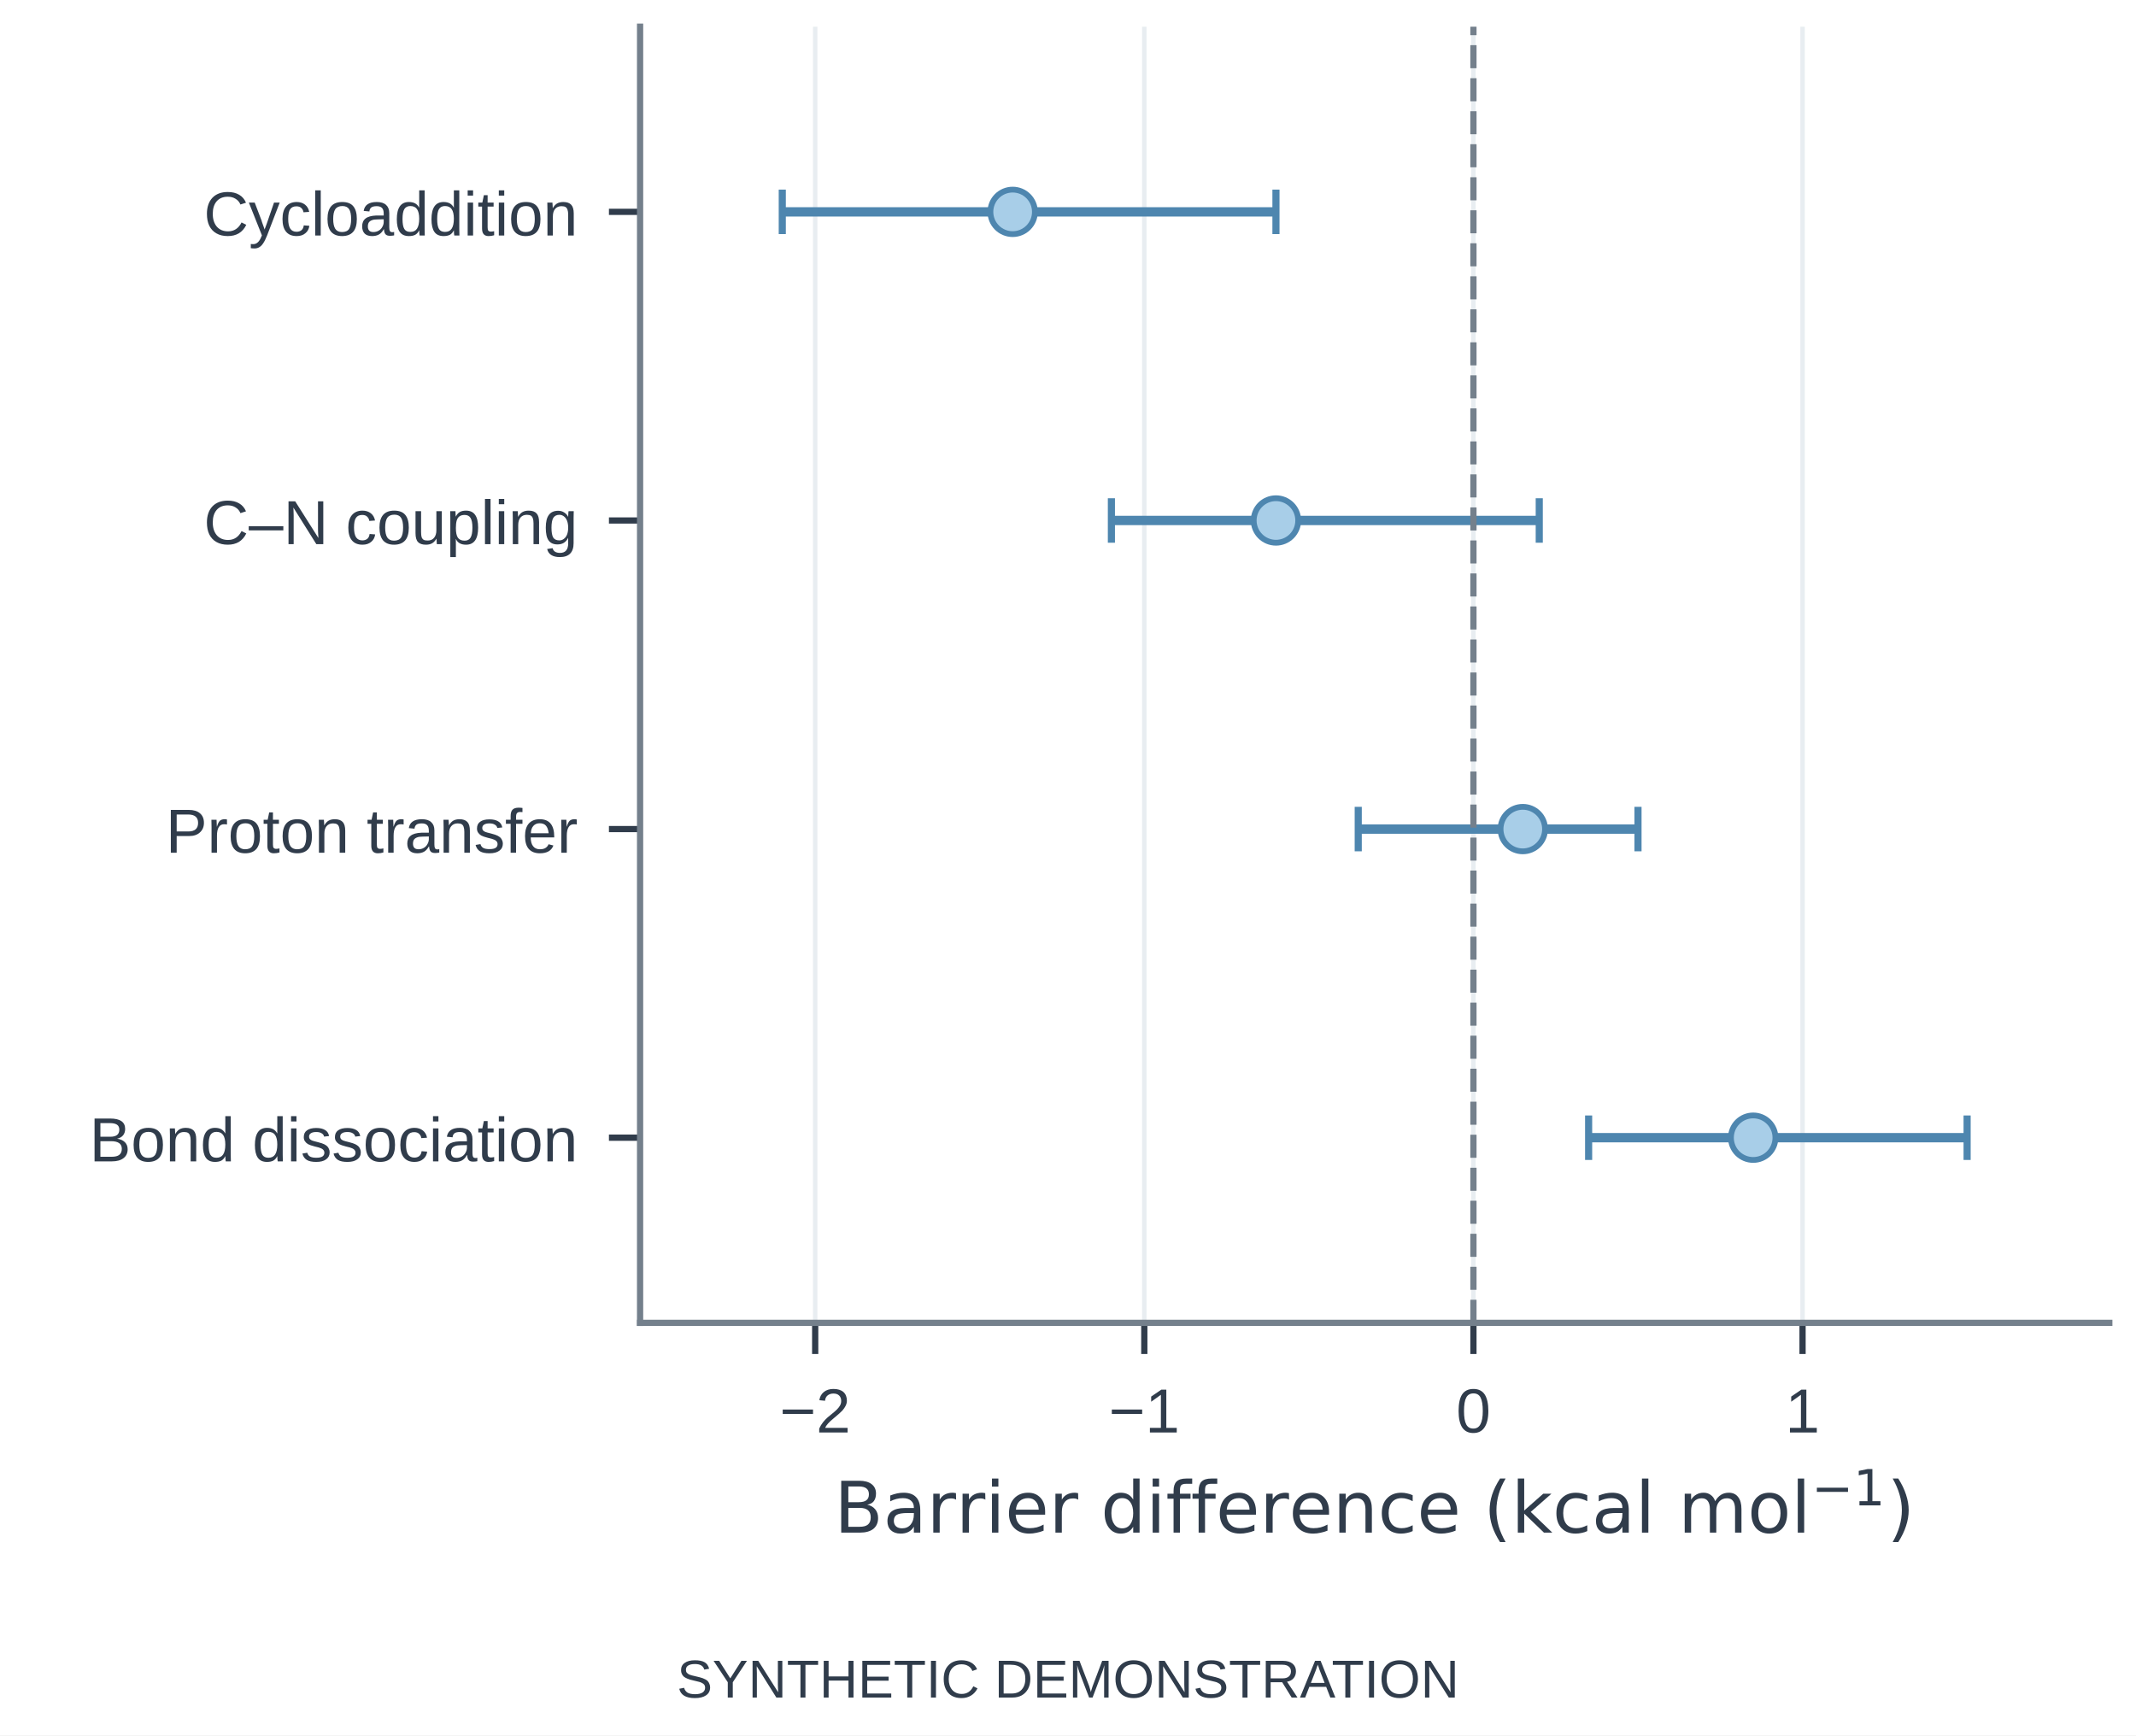
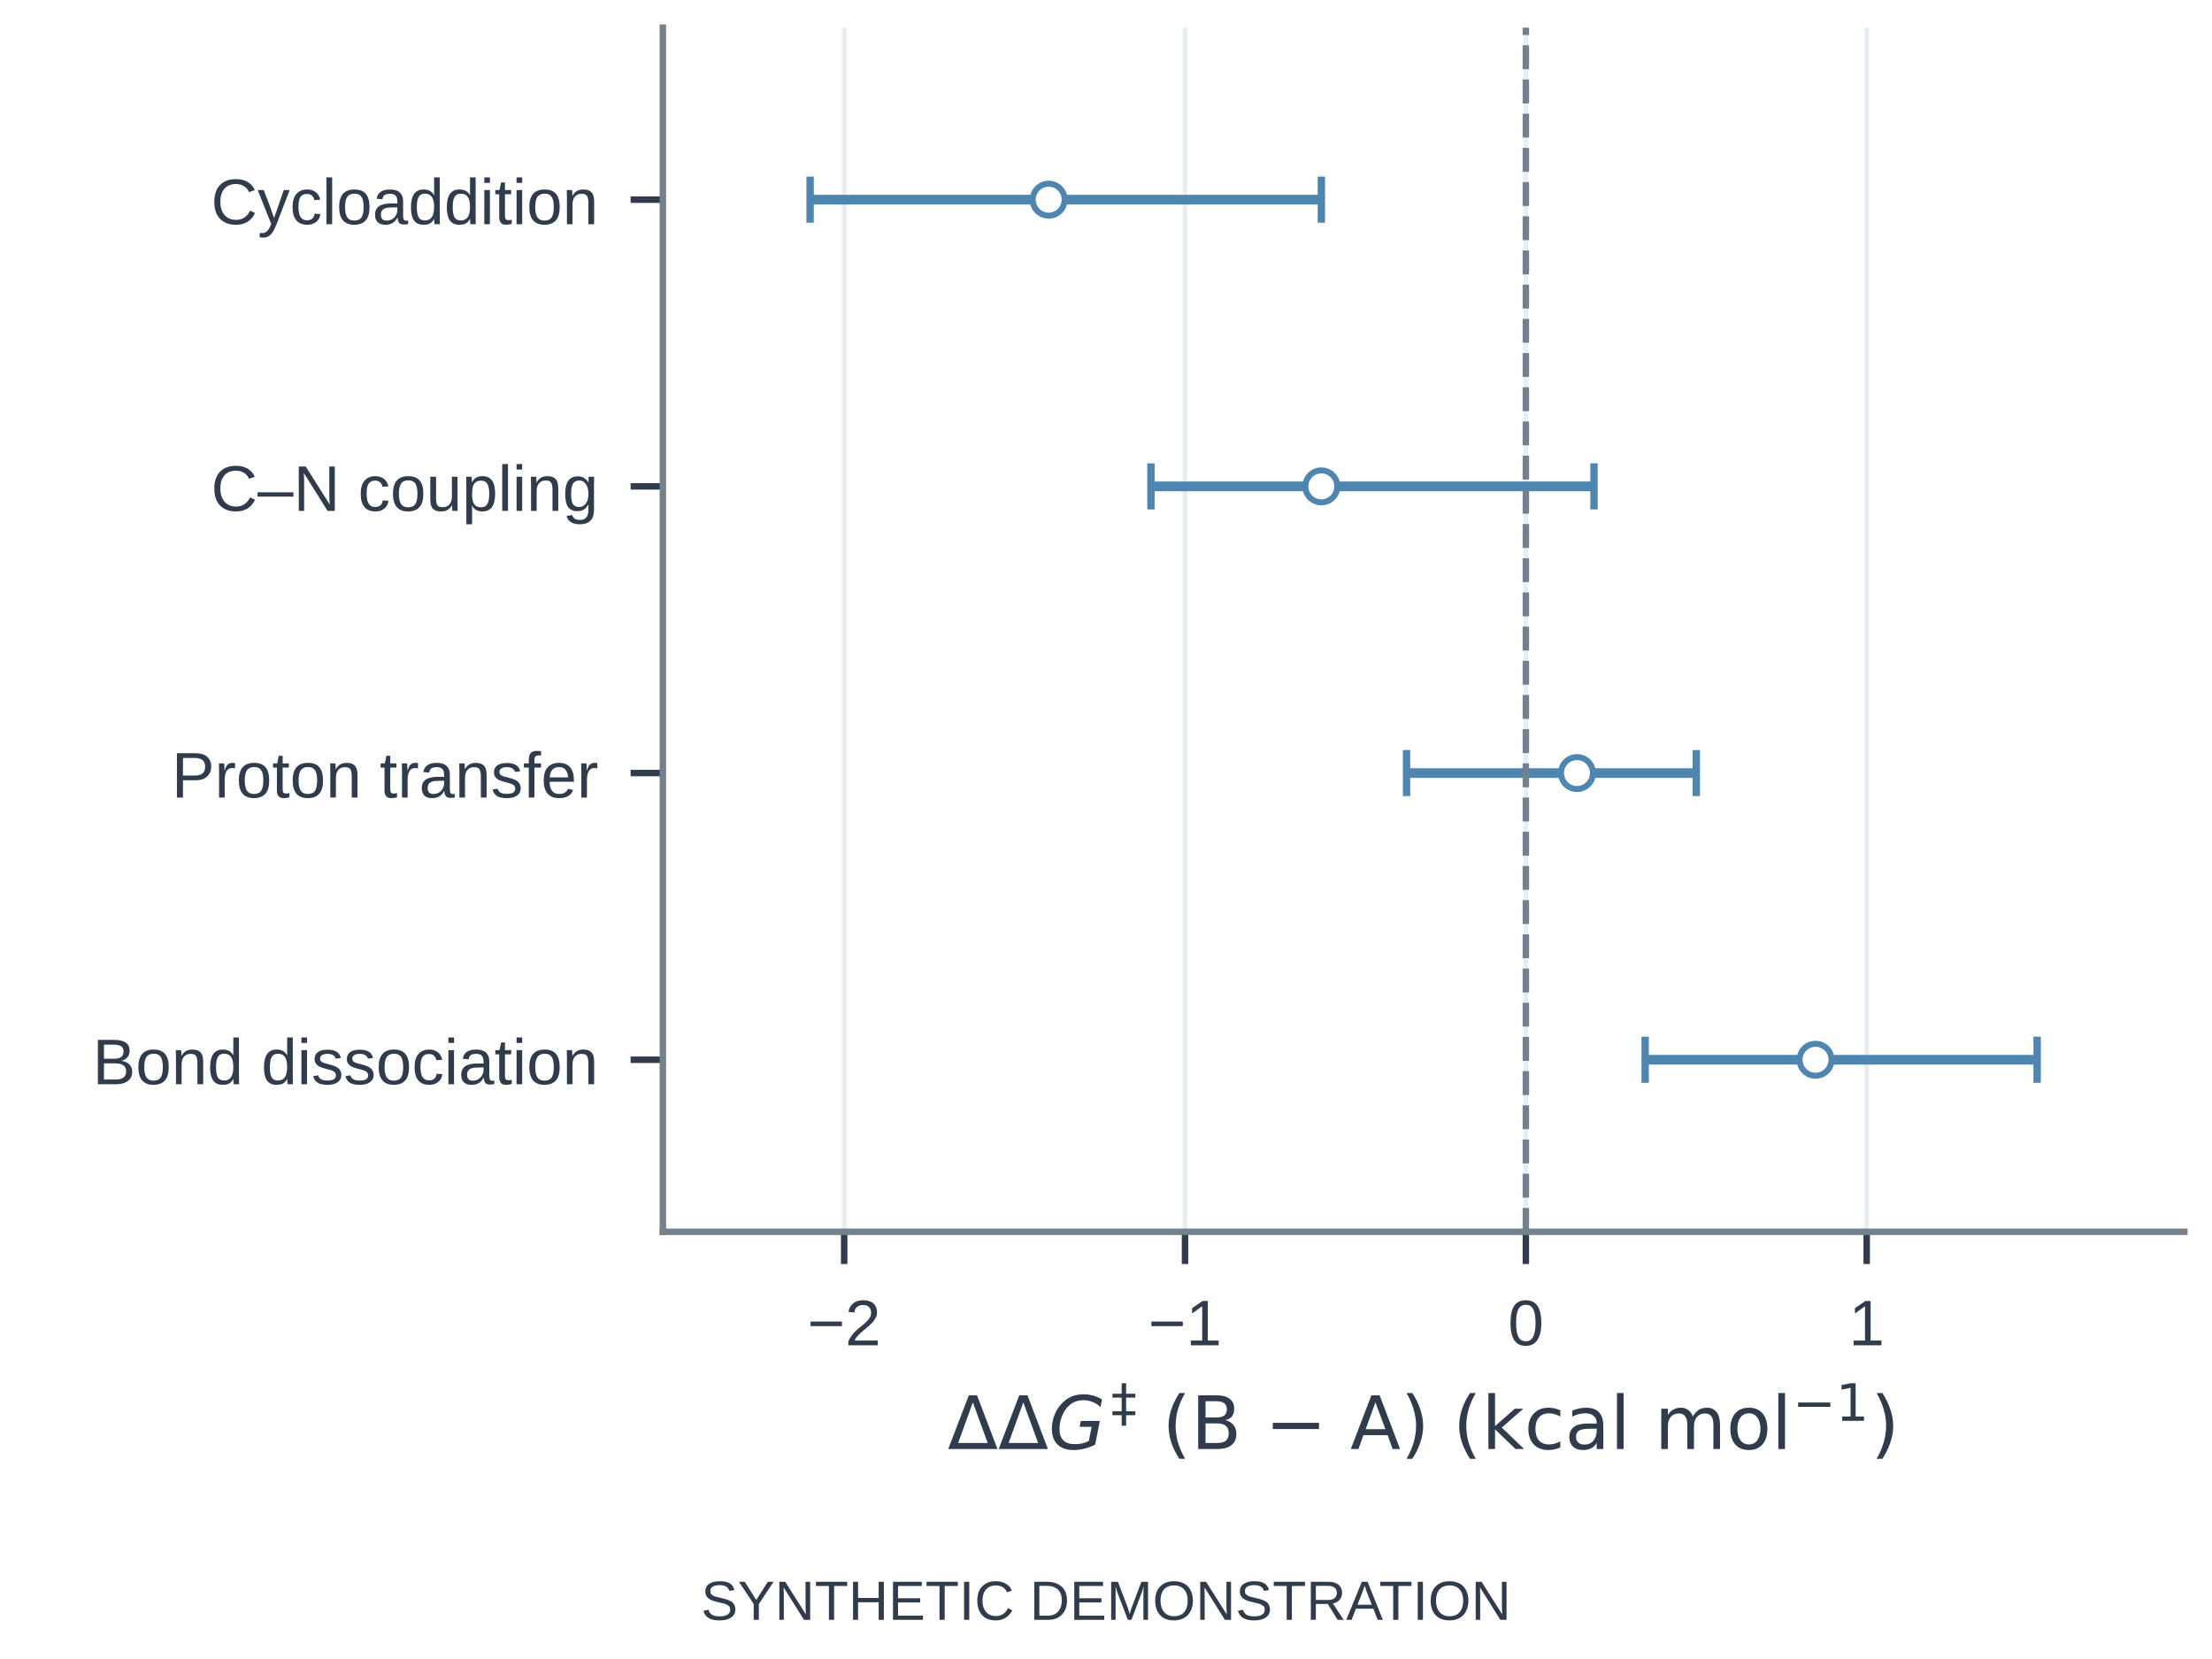
- <svg xmlns="http://www.w3.org/2000/svg" xmlns:xlink="http://www.w3.org/1999/xlink" width="240pt" height="195pt" viewBox="0 0 240 195" version="1.1">
+ <svg xmlns="http://www.w3.org/2000/svg" xmlns:xlink="http://www.w3.org/1999/xlink" width="240pt" height="180pt" viewBox="0 0 240 180" version="1.1">
  <defs>
    <style type="text/css">*{stroke-linejoin: round; stroke-linecap: butt}</style>
  </defs>
  <g id="figure_1">
    <g id="patch_1">
-       <path d="M 0 195  L 240 195  L 240 0  L 0 0  z " style="fill: #ffffff" />
+       <path d="M 0 180  L 240 180  L 240 0  L 0 0  z " style="fill: #ffffff" />
    </g>
    <g id="axes_1">
      <g id="patch_2">
-         <path d="M 71.92 148.647  L 237 148.647  L 237 3  L 71.92 3  z " style="fill: #ffffff" />
+         <path d="M 71.92 133.647  L 237 133.647  L 237 3  L 71.92 3  z " style="fill: #ffffff" />
      </g>
      <g id="matplotlib.axis_1">
        <g id="xtick_1">
          <g id="line2d_1">
-             <path d="M 91.594 148.647  L 91.594 3  " clip-path="url(#p8800067004)" style="fill: none; stroke: #dce3e9; stroke-opacity: 0.65; stroke-width: 0.5; stroke-linecap: square" />
+             <path d="M 91.594 133.647  L 91.594 3  " clip-path="url(#p9f18008e6b)" style="fill: none; stroke: #dce3e9; stroke-opacity: 0.65; stroke-width: 0.5; stroke-linecap: square" />
          </g>
          <g id="line2d_2">
            <defs>
-               <path id="m07ae8c0c06" d="M 0 0  L 0 3.5  " style="stroke: #303c4b; stroke-width: 0.7" />
+               <path id="mfd7e744a43" d="M 0 0  L 0 3.5  " style="stroke: #303c4b; stroke-width: 0.7" />
            </defs>
            <g>
-               <use xlink:href="#m07ae8c0c06" x="91.594" y="148.647" style="fill: #303c4b; stroke: #303c4b; stroke-width: 0.7" />
+               <use xlink:href="#mfd7e744a43" x="91.594" y="133.647" style="fill: #303c4b; stroke: #303c4b; stroke-width: 0.7" />
            </g>
          </g>
          <g id="text_1">
-             <text style="font-size: 7px; font-family: 'Liberation Sans', 'DejaVu Sans', 'Arial', 'Helvetica', sans-serif; text-anchor: middle; fill: #303c4b" x="91.594" y="160.966" transform="rotate(-0 91.59369 160.9662)">−2</text>
+             <text style="font-size: 7px; font-family: 'Liberation Sans', 'DejaVu Sans', 'Arial', 'Helvetica', sans-serif; text-anchor: middle; fill: #303c4b" x="91.594" y="145.966" transform="rotate(-0 91.59369 145.9662)">−2</text>
          </g>
        </g>
        <g id="xtick_2">
          <g id="line2d_3">
-             <path d="M 128.574 148.647  L 128.574 3  " clip-path="url(#p8800067004)" style="fill: none; stroke: #dce3e9; stroke-opacity: 0.65; stroke-width: 0.5; stroke-linecap: square" />
+             <path d="M 128.574 133.647  L 128.574 3  " clip-path="url(#p9f18008e6b)" style="fill: none; stroke: #dce3e9; stroke-opacity: 0.65; stroke-width: 0.5; stroke-linecap: square" />
          </g>
          <g id="line2d_4">
            <g>
-               <use xlink:href="#m07ae8c0c06" x="128.574" y="148.647" style="fill: #303c4b; stroke: #303c4b; stroke-width: 0.7" />
+               <use xlink:href="#mfd7e744a43" x="128.574" y="133.647" style="fill: #303c4b; stroke: #303c4b; stroke-width: 0.7" />
            </g>
          </g>
          <g id="text_2">
-             <text style="font-size: 7px; font-family: 'Liberation Sans', 'DejaVu Sans', 'Arial', 'Helvetica', sans-serif; text-anchor: middle; fill: #303c4b" x="128.574" y="160.966" transform="rotate(-0 128.5739 160.9662)">−1</text>
+             <text style="font-size: 7px; font-family: 'Liberation Sans', 'DejaVu Sans', 'Arial', 'Helvetica', sans-serif; text-anchor: middle; fill: #303c4b" x="128.574" y="145.966" transform="rotate(-0 128.5739 145.9662)">−1</text>
          </g>
        </g>
        <g id="xtick_3">
          <g id="line2d_5">
-             <path d="M 165.554 148.647  L 165.554 3  " clip-path="url(#p8800067004)" style="fill: none; stroke: #dce3e9; stroke-opacity: 0.65; stroke-width: 0.5; stroke-linecap: square" />
+             <path d="M 165.554 133.647  L 165.554 3  " clip-path="url(#p9f18008e6b)" style="fill: none; stroke: #dce3e9; stroke-opacity: 0.65; stroke-width: 0.5; stroke-linecap: square" />
          </g>
          <g id="line2d_6">
            <g>
-               <use xlink:href="#m07ae8c0c06" x="165.554" y="148.647" style="fill: #303c4b; stroke: #303c4b; stroke-width: 0.7" />
+               <use xlink:href="#mfd7e744a43" x="165.554" y="133.647" style="fill: #303c4b; stroke: #303c4b; stroke-width: 0.7" />
            </g>
          </g>
          <g id="text_3">
-             <text style="font-size: 7px; font-family: 'Liberation Sans', 'DejaVu Sans', 'Arial', 'Helvetica', sans-serif; text-anchor: middle; fill: #303c4b" x="165.554" y="160.966" transform="rotate(-0 165.5541 160.9662)">0</text>
+             <text style="font-size: 7px; font-family: 'Liberation Sans', 'DejaVu Sans', 'Arial', 'Helvetica', sans-serif; text-anchor: middle; fill: #303c4b" x="165.554" y="145.966" transform="rotate(-0 165.5541 145.9662)">0</text>
          </g>
        </g>
        <g id="xtick_4">
          <g id="line2d_7">
-             <path d="M 202.534 148.647  L 202.534 3  " clip-path="url(#p8800067004)" style="fill: none; stroke: #dce3e9; stroke-opacity: 0.65; stroke-width: 0.5; stroke-linecap: square" />
+             <path d="M 202.534 133.647  L 202.534 3  " clip-path="url(#p9f18008e6b)" style="fill: none; stroke: #dce3e9; stroke-opacity: 0.65; stroke-width: 0.5; stroke-linecap: square" />
          </g>
          <g id="line2d_8">
            <g>
-               <use xlink:href="#m07ae8c0c06" x="202.534" y="148.647" style="fill: #303c4b; stroke: #303c4b; stroke-width: 0.7" />
+               <use xlink:href="#mfd7e744a43" x="202.534" y="133.647" style="fill: #303c4b; stroke: #303c4b; stroke-width: 0.7" />
            </g>
          </g>
          <g id="text_4">
-             <text style="font-size: 7px; font-family: 'Liberation Sans', 'DejaVu Sans', 'Arial', 'Helvetica', sans-serif; text-anchor: middle; fill: #303c4b" x="202.534" y="160.966" transform="rotate(-0 202.5342 160.9662)">1</text>
+             <text style="font-size: 7px; font-family: 'Liberation Sans', 'DejaVu Sans', 'Arial', 'Helvetica', sans-serif; text-anchor: middle; fill: #303c4b" x="202.534" y="145.966" transform="rotate(-0 202.5342 145.9662)">1</text>
          </g>
        </g>
        <g id="text_5">
-           <g style="fill: #303c4b" transform="translate(93.74 173.0782)">
+           <g style="fill: #303c4b" transform="translate(102.82 158.0782)">
            <text>
-               <tspan x="0" y="-0.858" style="font-size: 8px; font-family: 'DejaVu Sans'; fill: #303c4b">B</tspan>
-               <tspan x="5.488" y="-0.858" style="font-size: 8px; font-family: 'DejaVu Sans'; fill: #303c4b">a</tspan>
-               <tspan x="10.391" y="-0.858" style="font-size: 8px; font-family: 'DejaVu Sans'; fill: #303c4b">r</tspan>
-               <tspan x="13.68" y="-0.858" style="font-size: 8px; font-family: 'DejaVu Sans'; fill: #303c4b">r</tspan>
-               <tspan x="16.969" y="-0.858" style="font-size: 8px; font-family: 'DejaVu Sans'; fill: #303c4b">i</tspan>
-               <tspan x="19.191" y="-0.858" style="font-size: 8px; font-family: 'DejaVu Sans'; fill: #303c4b">e</tspan>
-               <tspan x="24.113" y="-0.858" style="font-size: 8px; font-family: 'DejaVu Sans'; fill: #303c4b">r</tspan>
-               <tspan x="27.402" y="-0.858" style="font-size: 8px; font-family: 'DejaVu Sans'; fill: #303c4b"> </tspan>
-               <tspan x="29.945" y="-0.858" style="font-size: 8px; font-family: 'DejaVu Sans'; fill: #303c4b">d</tspan>
-               <tspan x="35.023" y="-0.858" style="font-size: 8px; font-family: 'DejaVu Sans'; fill: #303c4b">i</tspan>
-               <tspan x="37.246" y="-0.858" style="font-size: 8px; font-family: 'DejaVu Sans'; fill: #303c4b">f</tspan>
-               <tspan x="40.062" y="-0.858" style="font-size: 8px; font-family: 'DejaVu Sans'; fill: #303c4b">f</tspan>
-               <tspan x="42.879" y="-0.858" style="font-size: 8px; font-family: 'DejaVu Sans'; fill: #303c4b">e</tspan>
-               <tspan x="47.801" y="-0.858" style="font-size: 8px; font-family: 'DejaVu Sans'; fill: #303c4b">r</tspan>
-               <tspan x="51.09" y="-0.858" style="font-size: 8px; font-family: 'DejaVu Sans'; fill: #303c4b">e</tspan>
-               <tspan x="56.012" y="-0.858" style="font-size: 8px; font-family: 'DejaVu Sans'; fill: #303c4b">n</tspan>
-               <tspan x="61.082" y="-0.858" style="font-size: 8px; font-family: 'DejaVu Sans'; fill: #303c4b">c</tspan>
-               <tspan x="65.48" y="-0.858" style="font-size: 8px; font-family: 'DejaVu Sans'; fill: #303c4b">e</tspan>
-               <tspan x="70.402" y="-0.858" style="font-size: 8px; font-family: 'DejaVu Sans'; fill: #303c4b"> </tspan>
-               <tspan x="72.945" y="-0.858" style="font-size: 8px; font-family: 'DejaVu Sans'; fill: #303c4b">(</tspan>
-               <tspan x="76.066" y="-0.858" style="font-size: 8px; font-family: 'DejaVu Sans'; fill: #303c4b">k</tspan>
-               <tspan x="80.699" y="-0.858" style="font-size: 8px; font-family: 'DejaVu Sans'; fill: #303c4b">c</tspan>
-               <tspan x="85.098" y="-0.858" style="font-size: 8px; font-family: 'DejaVu Sans'; fill: #303c4b">a</tspan>
-               <tspan x="90" y="-0.858" style="font-size: 8px; font-family: 'DejaVu Sans'; fill: #303c4b">l</tspan>
-               <tspan x="94.82" y="-0.858" style="font-size: 8px; font-family: 'DejaVu Sans'; fill: #303c4b">m</tspan>
-               <tspan x="102.613" y="-0.858" style="font-size: 8px; font-family: 'DejaVu Sans'; fill: #303c4b">o</tspan>
-               <tspan x="107.508" y="-0.858" style="font-size: 8px; font-family: 'DejaVu Sans'; fill: #303c4b">l</tspan>
-               <tspan x="118.281" y="-0.858" style="font-size: 8px; font-family: 'DejaVu Sans'; fill: #303c4b">)</tspan>
-               <tspan x="109.807" y="-3.92" style="font-size: 5.6px; font-family: 'DejaVu Sans'; fill: #303c4b">−</tspan>
-               <tspan x="114.499" y="-3.92" style="font-size: 5.6px; font-family: 'DejaVu Sans'; fill: #303c4b">1</tspan>
+               <tspan x="0" y="-0.858" style="font-size: 8px; font-family: 'DejaVu Sans'; fill: #303c4b">Δ</tspan>
+               <tspan x="5.473" y="-0.858" style="font-size: 8px; font-family: 'DejaVu Sans'; fill: #303c4b">Δ</tspan>
+               <tspan x="20.739" y="-0.858" style="font-size: 8px; font-family: 'DejaVu Sans'; fill: #303c4b"> </tspan>
+               <tspan x="23.282" y="-0.858" style="font-size: 8px; font-family: 'DejaVu Sans'; fill: #303c4b">(</tspan>
+               <tspan x="26.403" y="-0.858" style="font-size: 8px; font-family: 'DejaVu Sans'; fill: #303c4b">B</tspan>
+               <tspan x="31.892" y="-0.858" style="font-size: 8px; font-family: 'DejaVu Sans'; fill: #303c4b"> </tspan>
+               <tspan x="34.435" y="-0.858" style="font-size: 8px; font-family: 'DejaVu Sans'; fill: #303c4b">−</tspan>
+               <tspan x="41.138" y="-0.858" style="font-size: 8px; font-family: 'DejaVu Sans'; fill: #303c4b"> </tspan>
+               <tspan x="43.681" y="-0.858" style="font-size: 8px; font-family: 'DejaVu Sans'; fill: #303c4b">A</tspan>
+               <tspan x="49.153" y="-0.858" style="font-size: 8px; font-family: 'DejaVu Sans'; fill: #303c4b">)</tspan>
+               <tspan x="52.274" y="-0.858" style="font-size: 8px; font-family: 'DejaVu Sans'; fill: #303c4b"> </tspan>
+               <tspan x="54.817" y="-0.858" style="font-size: 8px; font-family: 'DejaVu Sans'; fill: #303c4b">(</tspan>
+               <tspan x="57.939" y="-0.858" style="font-size: 8px; font-family: 'DejaVu Sans'; fill: #303c4b">k</tspan>
+               <tspan x="62.571" y="-0.858" style="font-size: 8px; font-family: 'DejaVu Sans'; fill: #303c4b">c</tspan>
+               <tspan x="66.97" y="-0.858" style="font-size: 8px; font-family: 'DejaVu Sans'; fill: #303c4b">a</tspan>
+               <tspan x="71.872" y="-0.858" style="font-size: 8px; font-family: 'DejaVu Sans'; fill: #303c4b">l</tspan>
+               <tspan x="76.692" y="-0.858" style="font-size: 8px; font-family: 'DejaVu Sans'; fill: #303c4b">m</tspan>
+               <tspan x="84.485" y="-0.858" style="font-size: 8px; font-family: 'DejaVu Sans'; fill: #303c4b">o</tspan>
+               <tspan x="89.38" y="-0.858" style="font-size: 8px; font-family: 'DejaVu Sans'; fill: #303c4b">l</tspan>
+               <tspan x="100.153" y="-0.858" style="font-size: 8px; font-family: 'DejaVu Sans'; fill: #303c4b">)</tspan>
+               <tspan x="10.945" y="-0.858" style="font-style: oblique; font-size: 8px; font-family: 'DejaVu Sans'; fill: #303c4b">G</tspan>
+               <tspan x="17.721" y="-3.92" style="font-size: 5.6px; font-family: 'DejaVu Sans'; fill: #303c4b">‡</tspan>
+               <tspan x="91.679" y="-3.92" style="font-size: 5.6px; font-family: 'DejaVu Sans'; fill: #303c4b">−</tspan>
+               <tspan x="96.371" y="-3.92" style="font-size: 5.6px; font-family: 'DejaVu Sans'; fill: #303c4b">1</tspan>
            </text>
          </g>
        </g>
      </g>
      <g id="matplotlib.axis_2">
        <g id="ytick_1">
          <g id="line2d_9">
            <defs>
-               <path id="m233c5d35ff" d="M 0 0  L -3.5 0  " style="stroke: #303c4b; stroke-width: 0.7" />
+               <path id="mb6faf3d165" d="M 0 0  L -3.5 0  " style="stroke: #303c4b; stroke-width: 0.7" />
            </defs>
            <g>
-               <use xlink:href="#m233c5d35ff" x="71.92" y="23.807" style="fill: #303c4b; stroke: #303c4b; stroke-width: 0.7" />
+               <use xlink:href="#mb6faf3d165" x="71.92" y="21.664" style="fill: #303c4b; stroke: #303c4b; stroke-width: 0.7" />
            </g>
          </g>
          <g id="text_6">
-             <text style="font-size: 7px; font-family: 'Liberation Sans', 'DejaVu Sans', 'Arial', 'Helvetica', sans-serif; text-anchor: end; fill: #303c4b" x="64.92" y="26.466" transform="rotate(-0 64.92024 26.46641)">Cycloaddition</text>
+             <text style="font-size: 7px; font-family: 'Liberation Sans', 'DejaVu Sans', 'Arial', 'Helvetica', sans-serif; text-anchor: end; fill: #303c4b" x="64.92" y="24.324" transform="rotate(-0 64.92024 24.32356)">Cycloaddition</text>
          </g>
        </g>
        <g id="ytick_2">
          <g id="line2d_10">
            <g>
-               <use xlink:href="#m233c5d35ff" x="71.92" y="58.485" style="fill: #303c4b; stroke: #303c4b; stroke-width: 0.7" />
+               <use xlink:href="#mb6faf3d165" x="71.92" y="52.771" style="fill: #303c4b; stroke: #303c4b; stroke-width: 0.7" />
            </g>
          </g>
          <g id="text_7">
-             <text style="font-size: 7px; font-family: 'Liberation Sans', 'DejaVu Sans', 'Arial', 'Helvetica', sans-serif; text-anchor: end; fill: #303c4b" x="64.92" y="61.144" transform="rotate(-0 64.92024 61.14428)">C–N coupling</text>
+             <text style="font-size: 7px; font-family: 'Liberation Sans', 'DejaVu Sans', 'Arial', 'Helvetica', sans-serif; text-anchor: end; fill: #303c4b" x="64.92" y="55.43" transform="rotate(-0 64.92024 55.42999)">C–N coupling</text>
          </g>
        </g>
        <g id="ytick_3">
          <g id="line2d_11">
            <g>
-               <use xlink:href="#m233c5d35ff" x="71.92" y="93.163" style="fill: #303c4b; stroke: #303c4b; stroke-width: 0.7" />
+               <use xlink:href="#mb6faf3d165" x="71.92" y="83.877" style="fill: #303c4b; stroke: #303c4b; stroke-width: 0.7" />
            </g>
          </g>
          <g id="text_8">
-             <text style="font-size: 7px; font-family: 'Liberation Sans', 'DejaVu Sans', 'Arial', 'Helvetica', sans-serif; text-anchor: end; fill: #303c4b" x="64.92" y="95.822" transform="rotate(-0 64.92024 95.82215)">Proton transfer</text>
+             <text style="font-size: 7px; font-family: 'Liberation Sans', 'DejaVu Sans', 'Arial', 'Helvetica', sans-serif; text-anchor: end; fill: #303c4b" x="64.92" y="86.536" transform="rotate(-0 64.92024 86.53643)">Proton transfer</text>
          </g>
        </g>
        <g id="ytick_4">
          <g id="line2d_12">
            <g>
-               <use xlink:href="#m233c5d35ff" x="71.92" y="127.841" style="fill: #303c4b; stroke: #303c4b; stroke-width: 0.7" />
+               <use xlink:href="#mb6faf3d165" x="71.92" y="114.983" style="fill: #303c4b; stroke: #303c4b; stroke-width: 0.7" />
            </g>
          </g>
          <g id="text_9">
-             <text style="font-size: 7px; font-family: 'Liberation Sans', 'DejaVu Sans', 'Arial', 'Helvetica', sans-serif; text-anchor: end; fill: #303c4b" x="64.92" y="130.5" transform="rotate(-0 64.92024 130.5)">Bond dissociation</text>
+             <text style="font-size: 7px; font-family: 'Liberation Sans', 'DejaVu Sans', 'Arial', 'Helvetica', sans-serif; text-anchor: end; fill: #303c4b" x="64.92" y="117.643" transform="rotate(-0 64.92024 117.6429)">Bond dissociation</text>
          </g>
        </g>
      </g>
      <g id="LineCollection_1">
-         <path d="M 87.896 23.807  L 143.366 23.807  " clip-path="url(#p8800067004)" style="fill: none; stroke: #4e86af; stroke-width: 1.05" />
-         <path d="M 124.876 58.485  L 172.95 58.485  " clip-path="url(#p8800067004)" style="fill: none; stroke: #4e86af; stroke-width: 1.05" />
-         <path d="M 152.611 93.163  L 184.044 93.163  " clip-path="url(#p8800067004)" style="fill: none; stroke: #4e86af; stroke-width: 1.05" />
-         <path d="M 178.497 127.841  L 221.024 127.841  " clip-path="url(#p8800067004)" style="fill: none; stroke: #4e86af; stroke-width: 1.05" />
+         <path d="M 87.896 21.664  L 143.366 21.664  " clip-path="url(#p9f18008e6b)" style="fill: none; stroke: #4e86af; stroke-width: 1.05" />
+         <path d="M 124.876 52.771  L 172.95 52.771  " clip-path="url(#p9f18008e6b)" style="fill: none; stroke: #4e86af; stroke-width: 1.05" />
+         <path d="M 152.611 83.877  L 184.044 83.877  " clip-path="url(#p9f18008e6b)" style="fill: none; stroke: #4e86af; stroke-width: 1.05" />
+         <path d="M 178.497 114.983  L 221.024 114.983  " clip-path="url(#p9f18008e6b)" style="fill: none; stroke: #4e86af; stroke-width: 1.05" />
      </g>
      <g id="line2d_13">
        <defs>
-           <path id="mc86de5d70b" d="M 0 2.5  L 0 -2.5  " style="stroke: #4e86af; stroke-width: 0.8" />
+           <path id="m9051e4df2a" d="M 0 2.5  L 0 -2.5  " style="stroke: #4e86af; stroke-width: 0.8" />
        </defs>
-         <g clip-path="url(#p8800067004)">
-           <use xlink:href="#mc86de5d70b" x="87.896" y="23.807" style="fill: #1f77b4; stroke: #4e86af; stroke-width: 0.8" />
-           <use xlink:href="#mc86de5d70b" x="124.876" y="58.485" style="fill: #1f77b4; stroke: #4e86af; stroke-width: 0.8" />
-           <use xlink:href="#mc86de5d70b" x="152.611" y="93.163" style="fill: #1f77b4; stroke: #4e86af; stroke-width: 0.8" />
-           <use xlink:href="#mc86de5d70b" x="178.497" y="127.841" style="fill: #1f77b4; stroke: #4e86af; stroke-width: 0.8" />
+         <g clip-path="url(#p9f18008e6b)">
+           <use xlink:href="#m9051e4df2a" x="87.896" y="21.664" style="fill: #1f77b4; stroke: #4e86af; stroke-width: 0.8" />
+           <use xlink:href="#m9051e4df2a" x="124.876" y="52.771" style="fill: #1f77b4; stroke: #4e86af; stroke-width: 0.8" />
+           <use xlink:href="#m9051e4df2a" x="152.611" y="83.877" style="fill: #1f77b4; stroke: #4e86af; stroke-width: 0.8" />
+           <use xlink:href="#m9051e4df2a" x="178.497" y="114.983" style="fill: #1f77b4; stroke: #4e86af; stroke-width: 0.8" />
        </g>
      </g>
      <g id="line2d_14">
-         <g clip-path="url(#p8800067004)">
-           <use xlink:href="#mc86de5d70b" x="143.366" y="23.807" style="fill: #1f77b4; stroke: #4e86af; stroke-width: 0.8" />
-           <use xlink:href="#mc86de5d70b" x="172.95" y="58.485" style="fill: #1f77b4; stroke: #4e86af; stroke-width: 0.8" />
-           <use xlink:href="#mc86de5d70b" x="184.044" y="93.163" style="fill: #1f77b4; stroke: #4e86af; stroke-width: 0.8" />
-           <use xlink:href="#mc86de5d70b" x="221.024" y="127.841" style="fill: #1f77b4; stroke: #4e86af; stroke-width: 0.8" />
+         <g clip-path="url(#p9f18008e6b)">
+           <use xlink:href="#m9051e4df2a" x="143.366" y="21.664" style="fill: #1f77b4; stroke: #4e86af; stroke-width: 0.8" />
+           <use xlink:href="#m9051e4df2a" x="172.95" y="52.771" style="fill: #1f77b4; stroke: #4e86af; stroke-width: 0.8" />
+           <use xlink:href="#m9051e4df2a" x="184.044" y="83.877" style="fill: #1f77b4; stroke: #4e86af; stroke-width: 0.8" />
+           <use xlink:href="#m9051e4df2a" x="221.024" y="114.983" style="fill: #1f77b4; stroke: #4e86af; stroke-width: 0.8" />
        </g>
      </g>
      <g id="line2d_15">
-         <path d="M 165.554 148.647  L 165.554 3  " clip-path="url(#p8800067004)" style="fill: none; stroke-dasharray: 2.59,1.12; stroke-dashoffset: 0; stroke: #74808c; stroke-width: 0.7" />
+         <path d="M 165.554 133.647  L 165.554 3  " clip-path="url(#p9f18008e6b)" style="fill: none; stroke-dasharray: 2.59,1.12; stroke-dashoffset: 0; stroke: #74808c; stroke-width: 0.7" />
      </g>
      <g id="patch_3">
-         <path d="M 71.92 148.647  L 71.92 3  " style="fill: none; stroke: #74808c; stroke-width: 0.7; stroke-linejoin: miter; stroke-linecap: square" />
+         <path d="M 71.92 133.647  L 71.92 3  " style="fill: none; stroke: #74808c; stroke-width: 0.7; stroke-linejoin: miter; stroke-linecap: square" />
      </g>
      <g id="patch_4">
-         <path d="M 71.92 148.647  L 237 148.647  " style="fill: none; stroke: #74808c; stroke-width: 0.7; stroke-linejoin: miter; stroke-linecap: square" />
+         <path d="M 71.92 133.647  L 237 133.647  " style="fill: none; stroke: #74808c; stroke-width: 0.7; stroke-linejoin: miter; stroke-linecap: square" />
      </g>
      <g id="PathCollection_1">
        <defs>
-           <path id="m29c4988306" d="M 0 2.5  C 0.663 2.5 1.299 2.237 1.768 1.768  C 2.237 1.299 2.5 0.663 2.5 0  C 2.5 -0.663 2.237 -1.299 1.768 -1.768  C 1.299 -2.237 0.663 -2.5 0 -2.5  C -0.663 -2.5 -1.299 -2.237 -1.768 -1.768  C -2.237 -1.299 -2.5 -0.663 -2.5 0  C -2.5 0.663 -2.237 1.299 -1.768 1.768  C -1.299 2.237 -0.663 2.5 0 2.5  z " style="stroke: #4e86af; stroke-width: 0.65" />
+           <path id="md4c4b5ead5" d="M 0 1.732  C 0.459 1.732 0.9 1.55 1.225 1.225  C 1.55 0.9 1.732 0.459 1.732 0  C 1.732 -0.459 1.55 -0.9 1.225 -1.225  C 0.9 -1.55 0.459 -1.732 0 -1.732  C -0.459 -1.732 -0.9 -1.55 -1.225 -1.225  C -1.55 -0.9 -1.732 -0.459 -1.732 0  C -1.732 0.459 -1.55 0.9 -1.225 1.225  C -0.9 1.55 -0.459 1.732 0 1.732  z " style="stroke: #4e86af; stroke-width: 0.65" />
        </defs>
-         <g clip-path="url(#p8800067004)">
-           <use xlink:href="#m29c4988306" x="113.782" y="23.807" style="fill: #a8cee8; stroke: #4e86af; stroke-width: 0.65" />
-           <use xlink:href="#m29c4988306" x="143.366" y="58.485" style="fill: #a8cee8; stroke: #4e86af; stroke-width: 0.65" />
-           <use xlink:href="#m29c4988306" x="171.101" y="93.163" style="fill: #a8cee8; stroke: #4e86af; stroke-width: 0.65" />
-           <use xlink:href="#m29c4988306" x="196.987" y="127.841" style="fill: #a8cee8; stroke: #4e86af; stroke-width: 0.65" />
+         <g clip-path="url(#p9f18008e6b)">
+           <use xlink:href="#md4c4b5ead5" x="113.782" y="21.664" style="fill: #ffffff; stroke: #4e86af; stroke-width: 0.65" />
+           <use xlink:href="#md4c4b5ead5" x="143.366" y="52.771" style="fill: #ffffff; stroke: #4e86af; stroke-width: 0.65" />
+           <use xlink:href="#md4c4b5ead5" x="171.101" y="83.877" style="fill: #ffffff; stroke: #4e86af; stroke-width: 0.65" />
+           <use xlink:href="#md4c4b5ead5" x="196.987" y="114.983" style="fill: #ffffff; stroke: #4e86af; stroke-width: 0.65" />
        </g>
      </g>
    </g>
    <g id="text_10">
-       <text style="font-size: 6px; font-family: 'Liberation Sans', 'DejaVu Sans', 'Arial', 'Helvetica', sans-serif; text-anchor: middle; fill: #303c4b" x="120" y="190.752" transform="rotate(-0 120 190.7519)">SYNTHETIC DEMONSTRATION</text>
+       <text style="font-size: 6px; font-family: 'Liberation Sans', 'DejaVu Sans', 'Arial', 'Helvetica', sans-serif; text-anchor: middle; fill: #303c4b" x="120" y="175.752" transform="rotate(-0 120 175.7519)">SYNTHETIC DEMONSTRATION</text>
    </g>
  </g>
  <defs>
-     <clipPath id="p8800067004">
-       <rect x="71.92" y="3" width="165.08" height="145.647" />
+     <clipPath id="p9f18008e6b">
+       <rect x="71.92" y="3" width="165.08" height="130.647" />
    </clipPath>
  </defs>
</svg>
